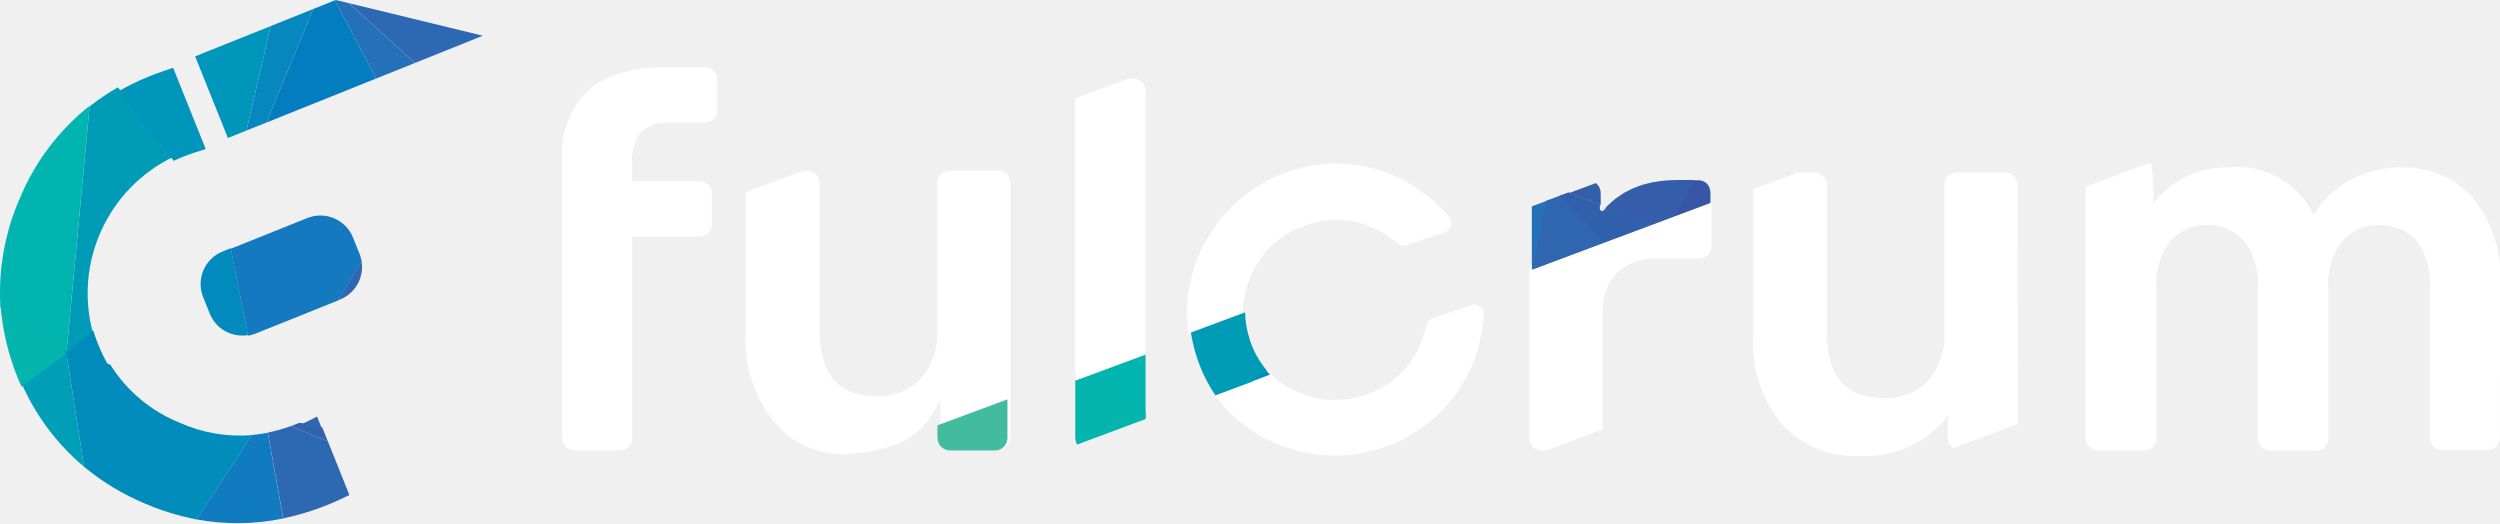
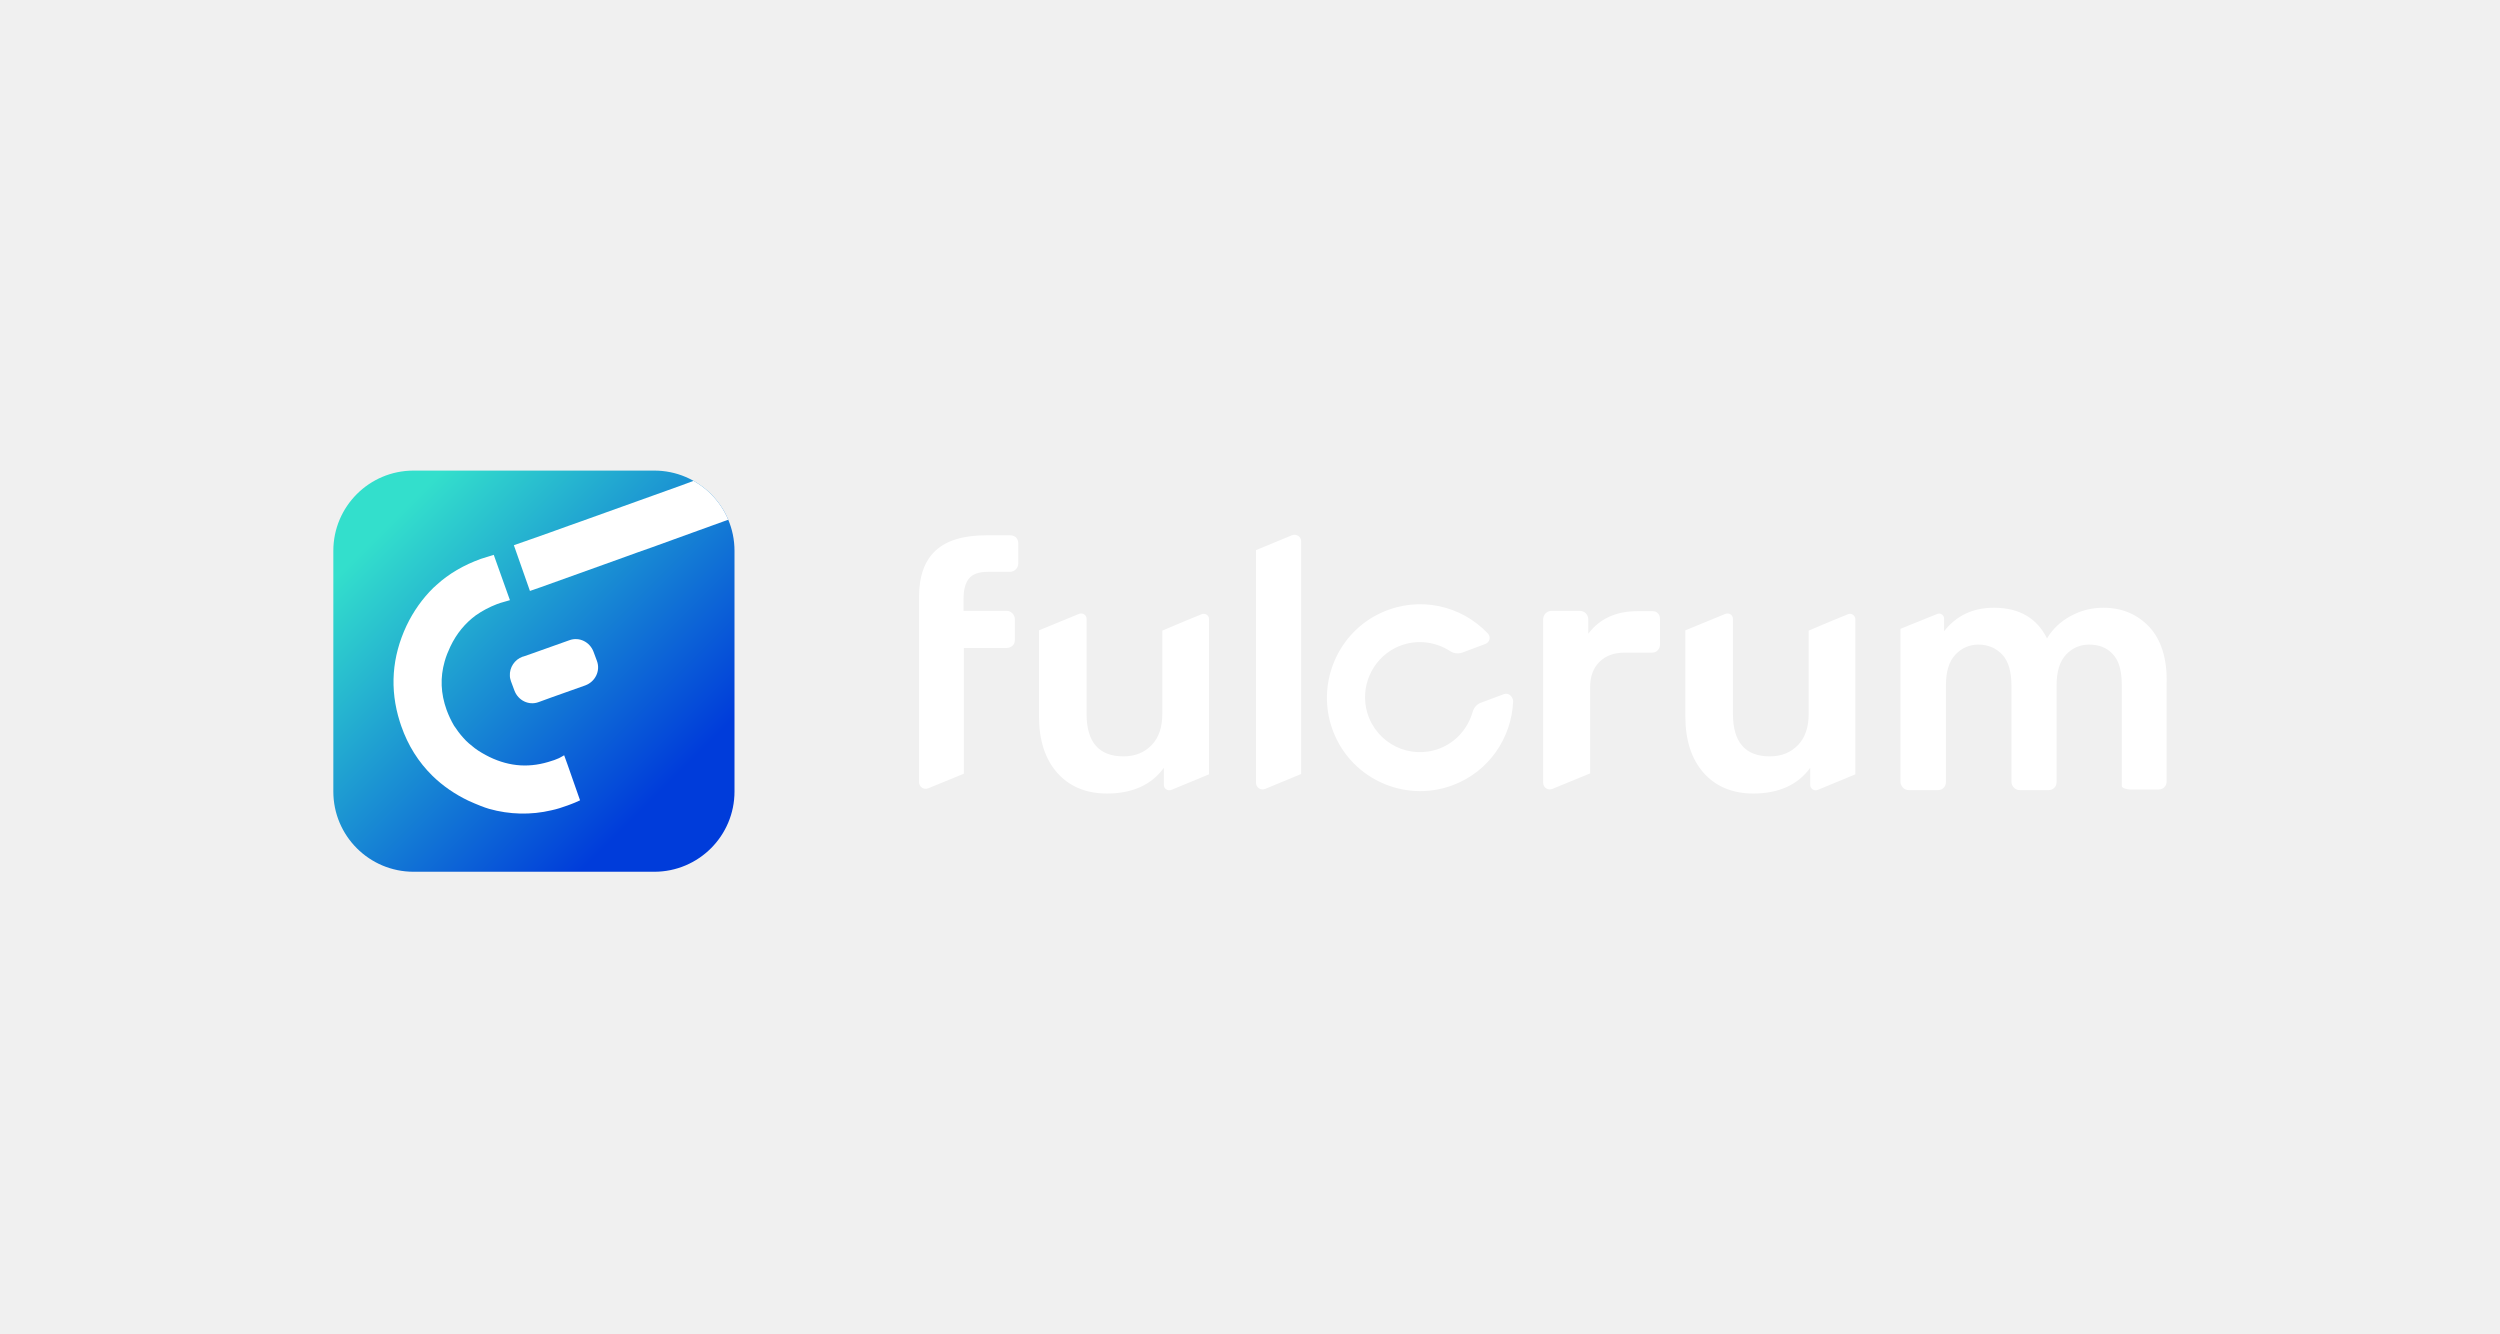
- <svg xmlns="http://www.w3.org/2000/svg" width="172.028" height="36" viewBox="0 0 172.028 36">
+ <svg xmlns="http://www.w3.org/2000/svg" width="255" height="136" viewBox="0 0 255 136" fill="none">
+   <path d="M34 56.184C34 51.664 37.664 48 42.184 48H66.735C71.255 48 74.919 51.664 74.919 56.184V80.735C74.919 85.255 71.255 88.919 66.735 88.919H42.184C37.664 88.919 34 85.255 34 80.735V56.184Z" fill="url(#paint0_linear)" />
+   <path d="M219.23 63.948C218 62.653 216.455 61.99 214.532 61.99C213.334 61.99 212.23 62.274 211.19 62.843C210.149 63.411 209.361 64.169 208.794 65.117C207.753 63.032 205.956 61.99 203.371 61.99C201.258 61.99 199.556 62.78 198.294 64.39V63.096C198.294 62.717 197.916 62.495 197.601 62.622L193.849 64.138V79.74C193.849 79.961 193.943 80.182 194.101 80.34C194.259 80.498 194.448 80.592 194.7 80.592H197.664C197.916 80.592 198.137 80.498 198.263 80.34C198.42 80.182 198.484 79.992 198.484 79.74V69.949C198.484 68.496 198.799 67.454 199.461 66.759C200.092 66.096 200.88 65.748 201.794 65.748C202.772 65.748 203.591 66.096 204.222 66.759C204.853 67.422 205.168 68.496 205.168 69.949V79.74C205.168 79.961 205.262 80.182 205.42 80.34C205.578 80.498 205.767 80.592 206.019 80.592H208.951C209.204 80.592 209.424 80.498 209.55 80.34C209.708 80.182 209.771 79.992 209.771 79.74V69.949C209.771 68.496 210.086 67.454 210.749 66.759C211.379 66.096 212.167 65.748 213.082 65.748C214.091 65.748 214.91 66.064 215.51 66.728C216.14 67.391 216.424 68.433 216.424 69.917V80.182C216.424 80.403 217.023 80.529 217.275 80.529H220.176C220.428 80.529 220.649 80.434 220.775 80.276C220.933 80.119 220.996 79.929 220.996 79.677V69.665C221.059 67.17 220.428 65.243 219.23 63.948ZM122.56 62.653L121.015 63.285L120.038 63.696L119.218 64.043L118.556 64.327V72.823C118.556 74.15 118.209 75.223 117.484 75.981C116.759 76.739 115.813 77.15 114.583 77.15C112.092 77.15 110.831 75.697 110.831 72.823V63.127C110.831 62.717 110.421 62.464 110.043 62.622L105.975 64.296V73.044C105.975 75.507 106.606 77.434 107.836 78.824C109.065 80.213 110.768 80.94 112.912 80.94C115.497 80.94 117.452 80.055 118.713 78.318V80.055C118.713 80.466 119.123 80.719 119.502 80.561L123.317 78.982V63.159C123.348 62.78 122.938 62.495 122.56 62.653ZM131.767 54.6L128.109 56.116V79.834C128.109 80.34 128.614 80.656 129.055 80.466L132.713 78.95V55.231C132.744 54.758 132.24 54.41 131.767 54.6ZM103.043 54.6H100.615C98.314 54.6 96.579 55.105 95.444 56.147C94.309 57.19 93.742 58.769 93.742 60.885V79.771C93.742 80.276 94.246 80.592 94.688 80.403L98.314 78.918V66.096H102.665C102.885 66.096 103.138 66.001 103.295 65.843C103.453 65.685 103.516 65.496 103.516 65.243V63.159C103.516 62.938 103.421 62.717 103.264 62.559C103.106 62.401 102.917 62.306 102.665 62.306H98.282V61.074C98.282 60.127 98.471 59.463 98.85 58.99C99.228 58.547 99.859 58.327 100.773 58.327H103.012C103.232 58.327 103.453 58.232 103.611 58.074C103.768 57.916 103.863 57.726 103.863 57.474V55.389C103.863 55.168 103.768 54.947 103.611 54.789C103.485 54.694 103.264 54.6 103.043 54.6ZM188.489 62.653L186.944 63.285L185.966 63.696L185.146 64.043L184.484 64.327V72.823C184.484 74.15 184.137 75.223 183.412 75.981C182.687 76.739 181.741 77.15 180.512 77.15C178.021 77.15 176.76 75.697 176.76 72.823V63.127C176.76 62.717 176.35 62.464 175.971 62.622L171.904 64.296V73.044C171.904 75.507 172.535 77.434 173.764 78.824C174.994 80.213 176.696 80.94 178.84 80.94C181.426 80.94 183.381 80.055 184.642 78.318V80.055C184.642 80.466 185.052 80.719 185.43 80.561L189.245 78.982V63.159C189.245 62.78 188.835 62.495 188.489 62.653ZM153.396 70.802L151.031 71.686C150.621 71.844 150.338 72.191 150.212 72.602C149.739 74.276 148.54 75.697 146.806 76.36C143.779 77.497 140.406 75.855 139.46 72.697C138.703 70.107 139.901 67.328 142.298 66.096C144.189 65.148 146.302 65.369 147.91 66.412C148.288 66.664 148.73 66.696 149.14 66.57L151.504 65.685C151.946 65.527 152.103 64.959 151.756 64.611C149.076 61.769 144.788 60.758 140.973 62.464C136.559 64.422 134.321 69.475 135.802 74.086C137.474 79.297 143.149 81.982 148.194 80.087C151.883 78.697 154.184 75.255 154.342 71.528C154.31 70.991 153.837 70.644 153.396 70.802ZM168.53 62.337H167.048C164.841 62.337 163.17 63.096 162.004 64.643V63.19C162.004 62.938 161.909 62.717 161.751 62.559C161.594 62.401 161.373 62.306 161.121 62.306H158.252C158.031 62.306 157.81 62.401 157.653 62.559C157.495 62.717 157.4 62.938 157.4 63.19V79.834C157.4 80.34 157.905 80.656 158.346 80.466L162.193 78.887V70.107C162.193 69.001 162.508 68.149 163.139 67.517C163.769 66.885 164.621 66.57 165.724 66.57H168.499C168.751 66.57 168.972 66.475 169.098 66.317C169.255 66.159 169.319 65.969 169.319 65.717V63.159C169.319 62.906 169.255 62.685 169.098 62.559C168.972 62.401 168.783 62.337 168.53 62.337Z" fill="white" />
+   <path d="M53.302 66.984C52.497 67.273 51.951 68.083 52.008 68.952C52.008 69.125 52.066 69.328 52.123 69.501L52.468 70.428C52.842 71.441 53.934 71.99 54.94 71.614L56.291 71.122L59.71 69.907C60.716 69.53 61.262 68.431 60.889 67.418L60.544 66.492C60.17 65.478 59.078 64.929 58.072 65.305L54.25 66.665L53.417 66.955L53.302 66.984Z" fill="white" />
+   <path d="M57.022 77.329C56.791 77.416 56.559 77.533 56.327 77.591C54.127 78.347 52.042 78.231 49.928 77.213C49.407 76.951 48.886 76.66 48.422 76.311C48.017 75.991 47.611 75.671 47.264 75.264C46.916 74.886 46.598 74.45 46.308 74.014C46.019 73.519 45.758 72.967 45.555 72.414C44.947 70.727 44.889 69.099 45.353 67.47C45.498 66.947 45.7 66.452 45.932 65.958C46.569 64.62 47.438 63.573 48.538 62.759C49.204 62.293 49.928 61.915 50.681 61.624C50.912 61.537 51.173 61.45 51.405 61.392L52.013 61.217L50.362 56.593L49.812 56.767C49.551 56.855 49.32 56.913 49.059 57C47.293 57.64 45.787 58.513 44.513 59.676C44.426 59.763 44.339 59.85 44.223 59.938C43.094 61.043 42.167 62.351 41.472 63.806C39.967 67.005 39.735 70.291 40.778 73.607C40.835 73.752 40.864 73.897 40.922 74.043C41.617 76.049 42.689 77.736 44.108 79.132C45.179 80.179 46.424 81.023 47.756 81.662C48.191 81.866 48.625 82.041 49.059 82.215C49.349 82.332 49.609 82.419 49.899 82.506C51.955 83.088 54.156 83.146 56.24 82.651C56.791 82.535 57.341 82.361 57.891 82.157C58.152 82.07 58.412 81.953 58.644 81.866L59.165 81.633L57.891 77.998L57.544 77.038L57.022 77.329Z" fill="white" />
+   <mask id="mask0" mask-type="alpha" maskUnits="userSpaceOnUse" x="34" y="48" width="41" height="41">
+     <path d="M34 56.184C34 51.664 37.664 48 42.184 48H66.735C71.255 48 74.919 51.664 74.919 56.184V80.735C74.919 85.255 71.255 88.919 66.735 88.919H42.184C37.664 88.919 34 85.255 34 80.735V56.184Z" fill="url(#paint1_linear)" />
+   </mask>
+   <g mask="url(#mask0)">
+     <path d="M59.319 53.162L58.168 53.57L55.981 54.357L54.082 55.028L52.414 55.611L54.053 60.276L54.14 60.246L55.147 59.897L61.649 57.564L63.836 56.777L65.044 56.34L66.454 55.844L71.201 54.124L74.51 52.929C74.193 51.209 73.244 49.693 71.892 48.614L69.561 49.488L59.319 53.162Z" fill="white" />
+   </g>
  <defs>
-     <style>
-             .cls-1{fill:#00b4af}.cls-2{fill:#009fb7}.cls-3{fill:#04b5ad}.cls-4{fill:#117bbf}.cls-5{fill:#0688bf}.cls-6{fill:#009cb7}.cls-7{fill:#0095ba}.cls-8{fill:#2471b8}.cls-9{fill:#008bbc}.cls-10{fill:#028cbc}.cls-11{fill:#047cc0}.cls-12{fill:#3162ad}.cls-13{fill:#2c69b2}.cls-14{fill:#1479be}.cls-15{fill:#2e66b0}.cls-16{fill:#fff}.cls-17{fill:#42bb9f}.cls-18{fill:#345aa8}.cls-19{fill:#345ca9}.cls-20{fill:#3856a5}.cls-21{fill:#3065af}.cls-22{fill:#3060ab}.cls-23{fill:#345eaa}
-         </style>
+     <linearGradient id="paint0_linear" x1="72.259" y1="86.259" x2="39.524" y2="53.524" gradientUnits="userSpaceOnUse">
+       <stop offset="0.159" stop-color="#003CDA" />
+       <stop offset="1" stop-color="#33DFCC" />
+     </linearGradient>
+     <linearGradient id="paint1_linear" x1="72.259" y1="86.259" x2="39.524" y2="53.524" gradientUnits="userSpaceOnUse">
+       <stop offset="0.159" stop-color="#003CDA" />
+       <stop offset="1" stop-color="#33DFCC" />
+     </linearGradient>
  </defs>
-   <g id="fulcrum_logo" transform="translate(-32 -18)">
-     <g id="Group_431" data-name="Group 431" transform="translate(6.951 -382.62)">
-       <path id="Path_341" d="M31.215 441.68a15.857 15.857 0 0 0-4.795 6.346 16.2 16.2 0 0 0-1.34 7.533l4.51 3.431z" class="cls-1" data-name="Path 341" transform="translate(0 -33.777)" />
-       <path id="Path_342" d="M33 537.378a15.719 15.719 0 0 0 4.313 5.766l-1.252-8.033z" class="cls-2" data-name="Path 342" transform="translate(-6.478 -110.404)" />
-       <path id="Path_343" d="M25.22 516.59a16.545 16.545 0 0 0 1.162 5.023c.093.23.185.454.287.676l3.061-2.268z" class="cls-3" data-name="Path 343" transform="translate(-.139 -95.057)" />
-       <path id="Path_344" d="M101.824 565.976L98 571.782a15.407 15.407 0 0 0 5.968-.061l-1.058-5.9a10.153 10.153 0 0 1-1.086.155z" class="cls-4" data-name="Path 344" transform="translate(-59.435 -135.424)" />
-       <path id="Path_345" d="M118.241 405.159l-1.671 7.189 1.38-.552 3.207-7.806z" class="cls-5" data-name="Path 345" transform="translate(-74.564 -2.746)" />
-       <path id="Path_346" d="M51.437 451.6a10.438 10.438 0 0 1 5.534-12.221l-3.841-4.769a16.012 16.012 0 0 0-1.945 1.31l-1.625 17.31z" class="cls-6" data-name="Path 346" transform="translate(-19.969 -27.98)" />
-       <path id="Path_347" d="M97.53 412.384L99.783 418l1.275-.511 1.671-7.189z" class="cls-7" data-name="Path 347" transform="translate(-59.052 -7.887)" />
-       <path id="Path_348" d="M73.268 431.927c.289-.119.587-.226.884-.322l.754-.241-2.244-5.593L72 426q-.456.156-.91.335a17.862 17.862 0 0 0-2.223 1.076l3.841 4.769c.181-.089.368-.174.56-.253z" class="cls-7" data-name="Path 348" transform="translate(-35.702 -20.49)" />
-       <path id="Path_349" d="M149.463 400.62l-.063.024 2.846 5.377 2.668-1.069-4.532-4.109z" class="cls-8" data-name="Path 349" transform="translate(-101.312)" />
-       <path id="Path_350" d="M52.573 528.945a10.7 10.7 0 0 1-.832-1.654 11.461 11.461 0 0 1-.345-.98l-1.877 1.63z" class="cls-9" data-name="Path 350" transform="translate(-19.937 -102.969)" />
-       <path id="Path_351" d="M101.065 495.586a2.409 2.409 0 0 0-1.343 3.138l.456 1.134a2.408 2.408 0 0 0 2.627 1.482l-1.18-5.981z" class="cls-9" data-name="Path 351" transform="translate(-60.695 -77.661)" />
-       <path id="Path_352" d="M57.337 540.107a10.064 10.064 0 0 1-4.763-3.993l-3.053-1 1.252 8.033a16.844 16.844 0 0 0 4.178 2.527 17.261 17.261 0 0 0 2.709.906c.283.069.567.126.85.185l3.817-5.8a10.172 10.172 0 0 1-4.989-.856z" class="cls-10" data-name="Path 352" transform="translate(-19.937 -110.404)" />
-       <path id="Path_353" d="M127.227 401.35l-3.207 7.806 7.548-3.029-2.846-5.377z" class="cls-11" data-name="Path 353" transform="translate(-80.634 -.106)" />
-       <path id="Path_354" d="M133.624 562.11c-.119.05-.239.1-.358.146-.082.031-.163.059-.246.089l2.553 1.041-.385-.958z" class="cls-12" data-name="Path 354" transform="translate(-87.967 -132.401)" />
-       <path id="Path_355" d="M124.54 563.825l1.058 5.9a17.543 17.543 0 0 0 3-.908c.313-.126.619-.259.917-.4l.634-.295-1.482-3.705-2.557-1.041a10.98 10.98 0 0 1-1.567.445z" class="cls-13" data-name="Path 355" transform="translate(-81.058 -133.436)" />
-       <path id="Path_356" d="M119.168 484.569a2.418 2.418 0 0 0-3.14-1.336l-5.267 2.114 1.18 5.981a2.44 2.44 0 0 0 .511-.141l5.7-2.284 1.617-2.664a2.423 2.423 0 0 0-.143-.528z" class="cls-14" data-name="Path 356" transform="translate(-69.831 -67.61)" />
-       <path id="Path_357" d="M150.755 502.791a2.409 2.409 0 0 0 1.482-2.611l-1.617 2.664z" class="cls-15" data-name="Path 357" transform="translate(-102.306 -81.563)" />
-       <path id="Path_358" d="M137.527 559l-.7.352a13.83 13.83 0 0 1-.495.224l1.564.326z" class="cls-15" data-name="Path 358" transform="translate(-90.663 -129.715)" />
-       <path id="Path_359" d="M159.232 405.929l4.671-1.873-9.2-2.236z" class="cls-13" data-name="Path 359" transform="translate(-105.63 -.978)" />
-       <path id="Path_360" d="M327.2 468.744a.874.874 0 0 0-.645-.239h-3.272a.88.88 0 0 0-.624.239.834.834 0 0 0-.258.643V479.5a4.683 4.683 0 0 1-1.123 3.309 3.931 3.931 0 0 1-3.033 1.214q-3.935 0-3.935-4.522v-10.114a.88.88 0 0 0-.882-.882h-.219l-3.974 1.482v9.731a8.847 8.847 0 0 0 1.949 6.068 6.12 6.12 0 0 0 5.332 2.2c3.891-.38 5.036-1.606 6.1-3.726v2.488a.88.88 0 0 0 .882.882h3.051a.837.837 0 0 0 .645-.258.882.882 0 0 0 .239-.624v-17.361a.869.869 0 0 0-.233-.643z" class="cls-16" data-name="Path 360" transform="translate(-232.863 -56.138)" />
-       <path id="Path_361" d="M248.779 425.55h-2.539q-3.641 0-5.441 1.586a6.1 6.1 0 0 0-1.8 4.83v19.109a.84.84 0 0 0 .258.605.894.894 0 0 0 .624.25h3.053a.837.837 0 0 0 .882-.855v-13.868h4.6a.891.891 0 0 0 .625-.249.837.837 0 0 0 .257-.606v-2.1a.837.837 0 0 0-.256-.607.89.89 0 0 0-.626-.249h-4.6v-1.247a3.152 3.152 0 0 1 .589-2.105 2.568 2.568 0 0 1 2.021-.677h2.355a.9.9 0 0 0 .624-.25.84.84 0 0 0 .258-.605V426.4a.84.84 0 0 0-.258-.605.894.894 0 0 0-.624-.25z" class="cls-16" data-name="Path 361" transform="translate(-175.264 -20.311)" />
-       <path id="Path_362" d="M490.865 527.573a10.279 10.279 0 0 0 13.766-4.6 10.67 10.67 0 0 0 1.039-4 .654.654 0 0 0-.86-.667l-2.651.891a.66.66 0 0 0-.432.482 6.986 6.986 0 0 1-.537 1.588 6.142 6.142 0 0 1-3.706 3.214 6.223 6.223 0 0 1-4.906-.346 6.4 6.4 0 0 1-1.773-1.288L487 524.266a9.953 9.953 0 0 0 3.865 3.307z" class="cls-16" data-name="Path 362" transform="translate(-378.524 -96.682)" />
-       <path id="Path_363" d="M481.775 470.9a6.19 6.19 0 0 1 3.689-3.209 6.1 6.1 0 0 1 4.869.309 6.945 6.945 0 0 1 1.388.939.65.65 0 0 0 .634.124l2.651-.889a.652.652 0 0 0 .282-1.05 10.678 10.678 0 0 0-3.242-2.566 9.83 9.83 0 0 0-7.813-.541 10.34 10.34 0 0 0-6.875 11.263l3.737-1.384a6.285 6.285 0 0 1 .68-2.996z" class="cls-16" data-name="Path 363" transform="translate(-370.528 -51.579)" />
-       <path id="Path_364" d="M443.712 535.924v-2.034l-3.722 1.382 3.722 3.133z" class="cls-1" data-name="Path 364" transform="translate(-339.836 -109.214)" />
-       <path id="Path_365" d="M382.372 556.948h3.051a.838.838 0 0 0 .645-.263.882.882 0 0 0 .239-.624v-2.631l-4.817 1.788v.849a.88.88 0 0 0 .882.882z" class="cls-17" data-name="Path 365" transform="translate(-291.934 -125.33)" />
-       <path id="Path_366" d="M438.742 544.937v-.454l-3.72-3.133-1.132.421v4.447a.926.926 0 0 0 .133.478z" class="cls-3" data-name="Path 366" transform="translate(-334.851 -115.488)" />
-       <path id="Path_367" d="M607.958 502.859l.606-.226-.7-.313z" class="cls-18" data-name="Path 367" transform="translate(-477.278 -83.289)" />
-       <path id="Path_368" d="M608.564 502.633l.793-.3-1.5-.017z" class="cls-19" data-name="Path 368" transform="translate(-477.289 -83.287)" />
-       <path id="Path_369" d="M481.936 521.706a6.5 6.5 0 0 1-.328-1.886l-3.728 1.386a10.777 10.777 0 0 0 .417 1.727.247.247 0 0 0 .026.076 10.311 10.311 0 0 0 1.247 2.522l2.529-.945.991-.786a6.26 6.26 0 0 1-1.145-2.051.1.1 0 0 0-.009-.043z" class="cls-6" data-name="Path 369" transform="translate(-370.884 -97.705)" />
-       <path id="Path_370" d="M608.252 477.11l-1.062.395v4.011l.124.265z" class="cls-8" data-name="Path 370" transform="translate(-476.734 -62.685)" />
-       <path id="Path_371" d="M662.168 471.3v-1.18a1.028 1.028 0 0 0-.054-.321.892.892 0 0 0-.033-.083c-.013-.028-.02-.059-.035-.085a.783.783 0 0 0-.117-.154.871.871 0 0 0-.645-.239h-.308l-1.7 3.15z" class="cls-20" data-name="Path 371" transform="translate(-519.421 -56.215)" />
-       <path id="Path_372" d="M501.915 541.648c-.1-.1-.185-.2-.276-.308l-1 .786z" class="cls-9" data-name="Path 372" transform="translate(-389.479 -115.25)" />
-       <path id="Path_373" d="M607.19 500.89v.295l.124-.03z" class="cls-11" data-name="Path 373" transform="translate(-476.721 -82.115)" />
-       <path id="Path_374" d="M607.19 502.35v.154l.124-.183z" class="cls-14" data-name="Path 374" transform="translate(-476.721 -83.285)" />
-       <path id="Path_375" d="M607.19 502.5v.439l.222-.083-.1-.539z" class="cls-15" data-name="Path 375" transform="translate(-476.723 -83.29)" />
-       <path id="Path_376" d="M608.8 475.529l-.937 4.671 1.5.017 3.848-1.44-3.437-3.607z" class="cls-21" data-name="Path 376" transform="translate(-477.345 -61.099)" />
-       <path id="Path_377" d="M621.328 475.016c-.039.043-.082.08-.12.124a.15.15 0 0 1-.263-.1v-.276l-2.156-.856-.628.233 3.437 3.607 3.531-1.321-3.731-1.482z" class="cls-22" data-name="Path 377" transform="translate(-485.805 -60.053)" />
-       <path id="Path_378" d="M640.464 469.185a8.67 8.67 0 0 0-.8.037 2.35 2.35 0 0 0-.256.033c-.172.022-.343.043-.508.074-.1.019-.185.044-.287.067-.145.035-.291.069-.43.111-.1.03-.185.067-.285.1-.13.046-.259.093-.385.148-.094.041-.185.087-.274.133s-.235.12-.348.185-.174.109-.259.167-.213.144-.317.224-.161.13-.241.2-.185.172-.287.265c-.054.052-.1.106-.154.159l3.731 1.482.65-.243 1.7-3.15h-1.245z" class="cls-23" data-name="Path 378" transform="translate(-500.101 -56.173)" />
-       <path id="Path_379" d="M623.706 470.984a.9.9 0 0 0-.258-.661.829.829 0 0 0-.078-.063l-1.821.676 2.156.856z" class="cls-23" data-name="Path 379" transform="translate(-488.51 -57.041)" />
-       <path id="Path_380" d="M437.828 431.491h-.371l-3.607 1.349v19.424l4.854-1.8v-18.092a.824.824 0 0 0-.882-.882z" class="cls-16" data-name="Path 380" transform="translate(-334.818 -25.445)" />
-       <path id="Path_381" d="M711.192 470.1a.824.824 0 0 0-.882-.884h-3.274a.882.882 0 0 0-.624.239.836.836 0 0 0-.257.645v10.112a4.712 4.712 0 0 1-1.112 3.309 3.928 3.928 0 0 1-3.043 1.22q-3.935 0-3.935-4.523V470.1a.876.876 0 0 0-.882-.884h-1.136L693 470.36v10.073a8.852 8.852 0 0 0 1.947 6.068 6.745 6.745 0 0 0 5.332 2.207 7.112 7.112 0 0 0 6.114-2.759v1.508a.846.846 0 0 0 .258.624 1.072 1.072 0 0 0 .124.1l4.436-1.667z" class="cls-16" data-name="Path 381" transform="translate(-547.312 -56.72)" />
-       <path id="Path_382" d="M607.189 485.043v11.487a.846.846 0 0 0 .258.624l.011.011a.856.856 0 0 0 .613.246h.269l3.891-1.454v-8.046a4.243 4.243 0 0 1 .387-1.873 3.131 3.131 0 0 1 .606-.847 3.662 3.662 0 0 1 2.72-.993h2.9a1.07 1.07 0 0 0 .185-.017.789.789 0 0 0 .452-.241.887.887 0 0 0 .239-.626v-2.964z" class="cls-16" data-name="Path 382" transform="translate(-476.905 -65.789)" />
-       <path id="Path_383" d="M849.532 473.824a8.51 8.51 0 0 0-1.912-5.994 6.214 6.214 0 0 0-3.489-1.931 7.853 7.853 0 0 0-1.44-.128 7.3 7.3 0 0 0-.68.041 7.04 7.04 0 0 0-2.812.86 6.568 6.568 0 0 0-2.5 2.372 5.813 5.813 0 0 0-5.699-3.272 6.452 6.452 0 0 0-5.332 2.5v-1.245a8.109 8.109 0 0 0-.163-1.586L821 467.122v17.256a.88.88 0 0 0 .882.882h3.125a.838.838 0 0 0 .645-.258.882.882 0 0 0 .239-.624v-10.26a4.688 4.688 0 0 1 1.011-3.335 3.268 3.268 0 0 1 2.435-1.041 3.335 3.335 0 0 1 2.538 1.049 4.737 4.737 0 0 1 .993 3.335v10.26a.88.88 0 0 0 .882.882h3.089a.836.836 0 0 0 .65-.271.882.882 0 0 0 .239-.624v-10.255a4.688 4.688 0 0 1 1.012-3.335 3.269 3.269 0 0 1 2.444-1.049 4.105 4.105 0 0 1 .83.083 3.332 3.332 0 0 1 .463.128l.043.015a3.026 3.026 0 0 1 .433.195 3.229 3.229 0 0 1 .359.235l.083.065a3.228 3.228 0 0 1 .335.3 4.78 4.78 0 0 1 .974 3.346v10.26a.865.865 0 0 0 .257.624.741.741 0 0 0 .083.068.759.759 0 0 0 .245.137h.018a.911.911 0 0 0 .278.046h3.053a.833.833 0 0 0 .643-.258 1.123 1.123 0 0 0 .239-.624z" class="cls-16" data-name="Path 383" transform="translate(-652.454 -53.642)" />
-     </g>
-   </g>
</svg>
